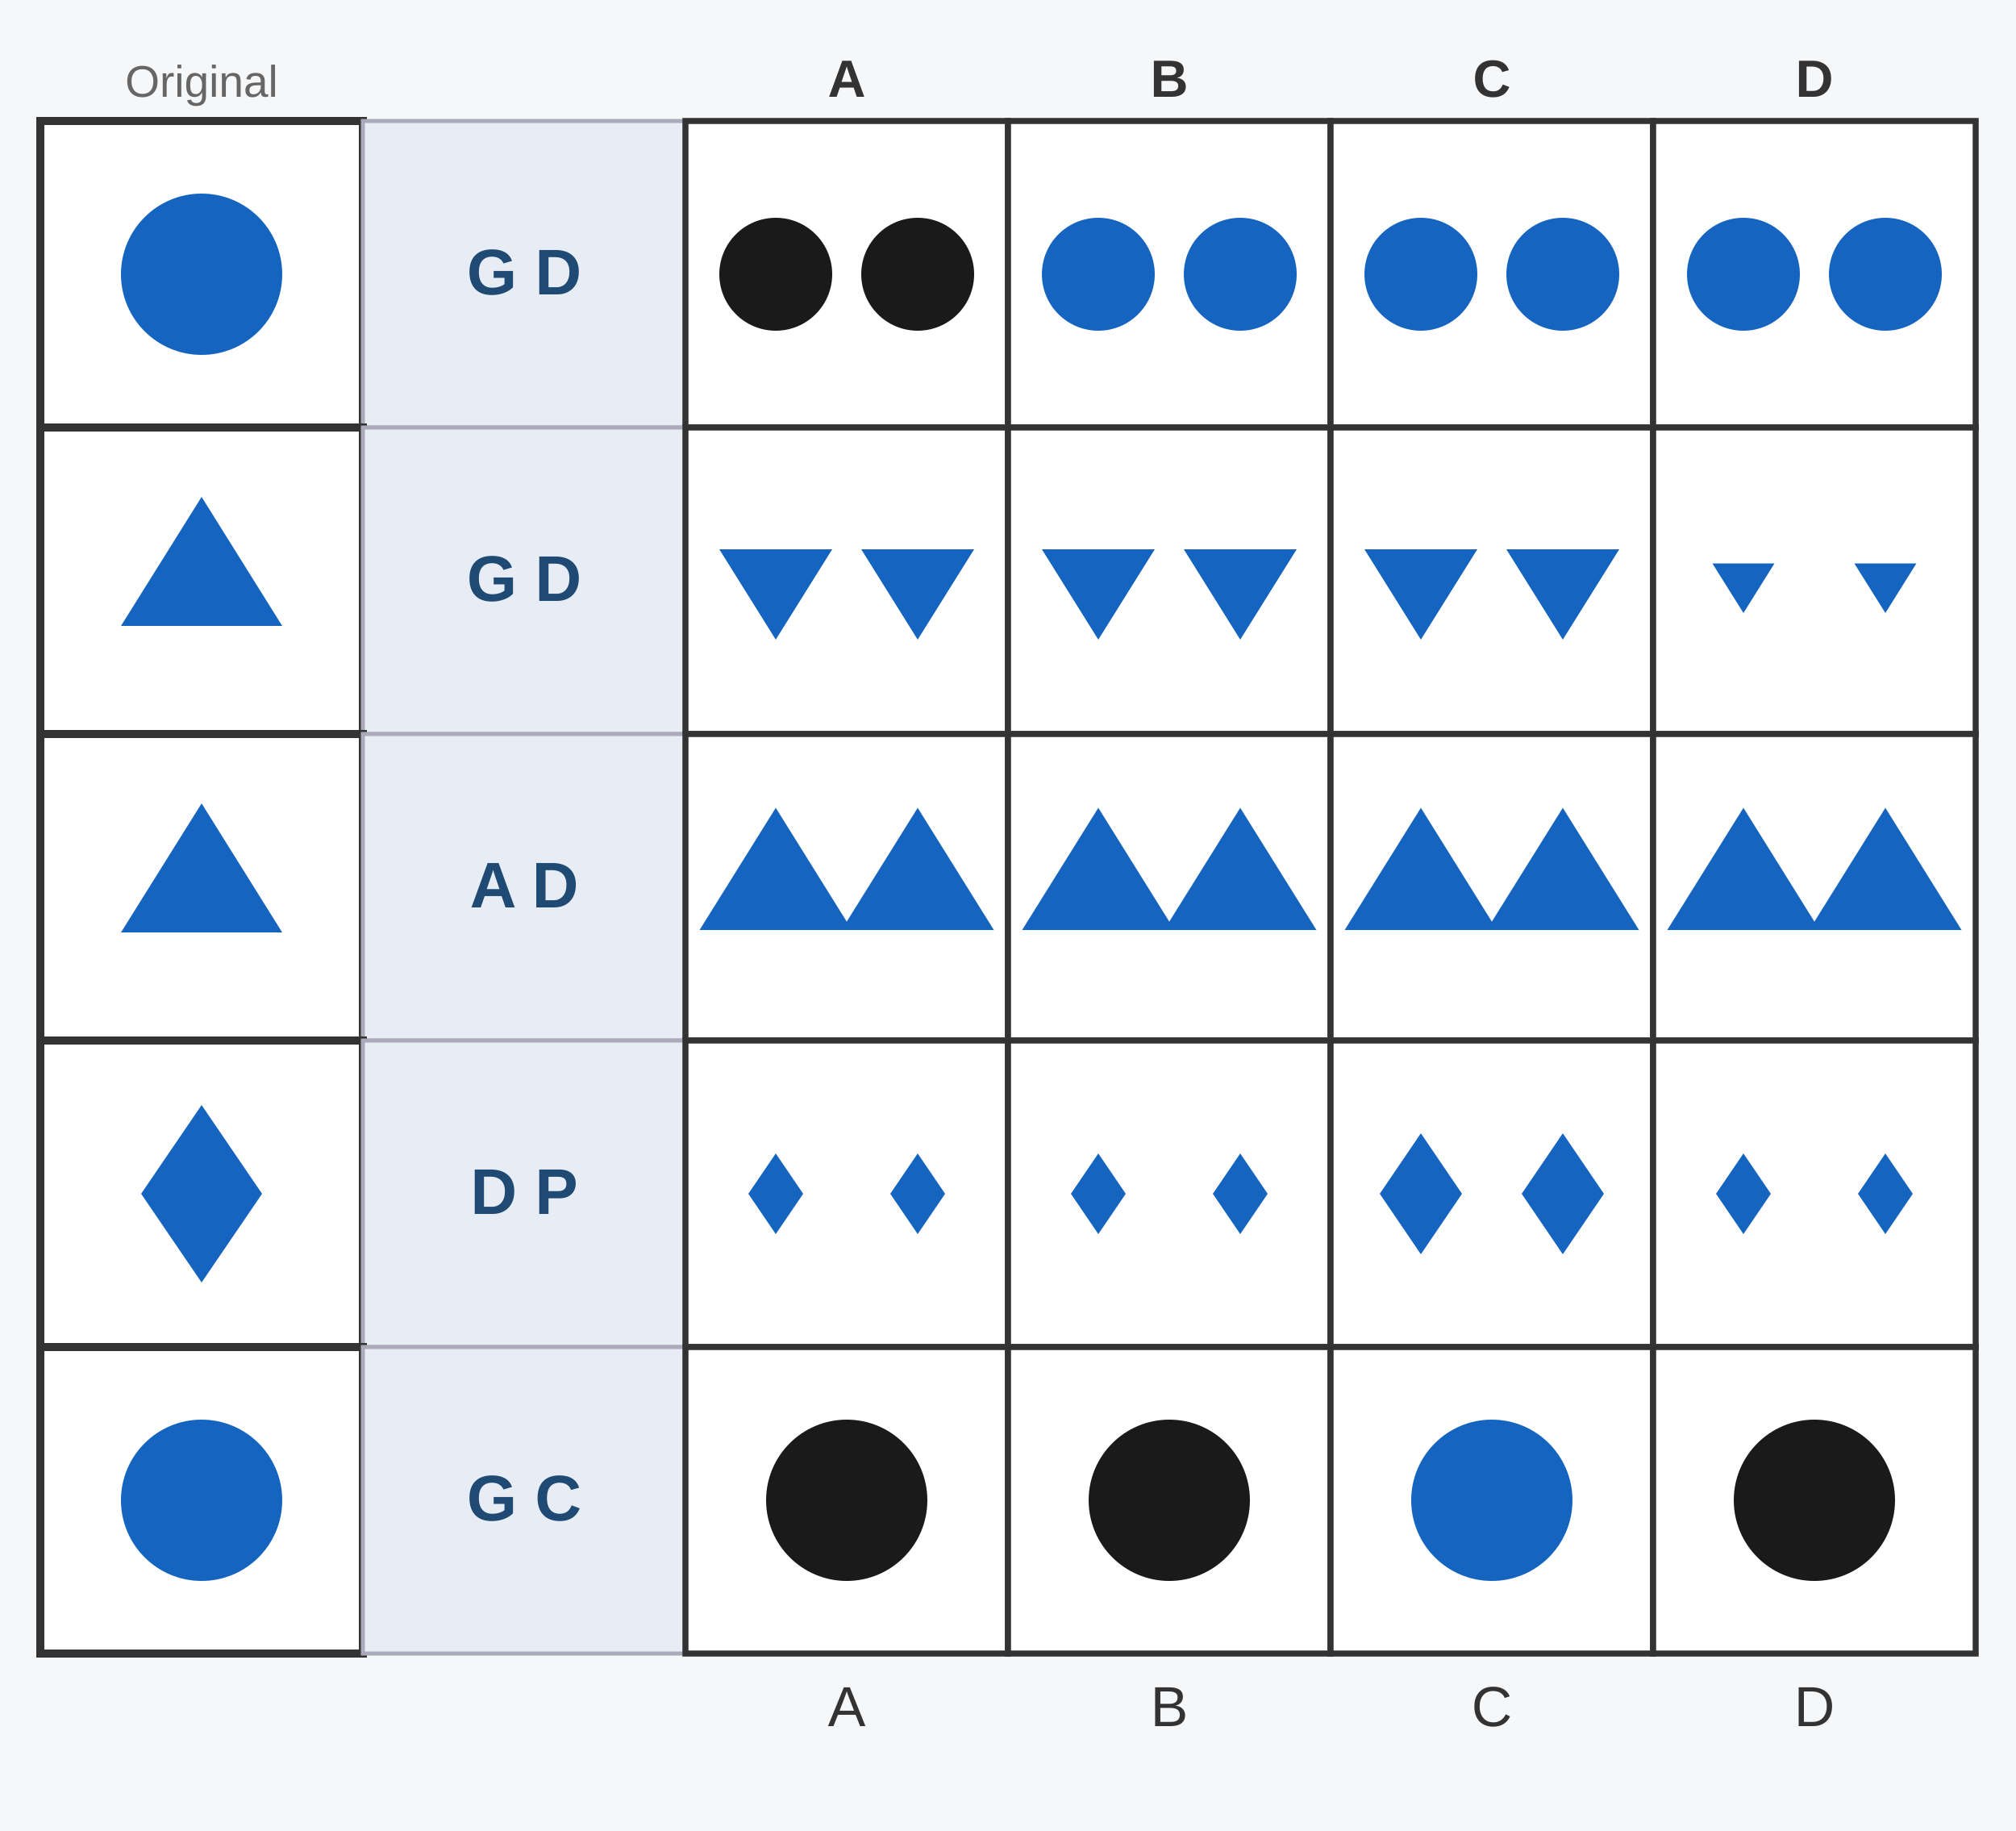
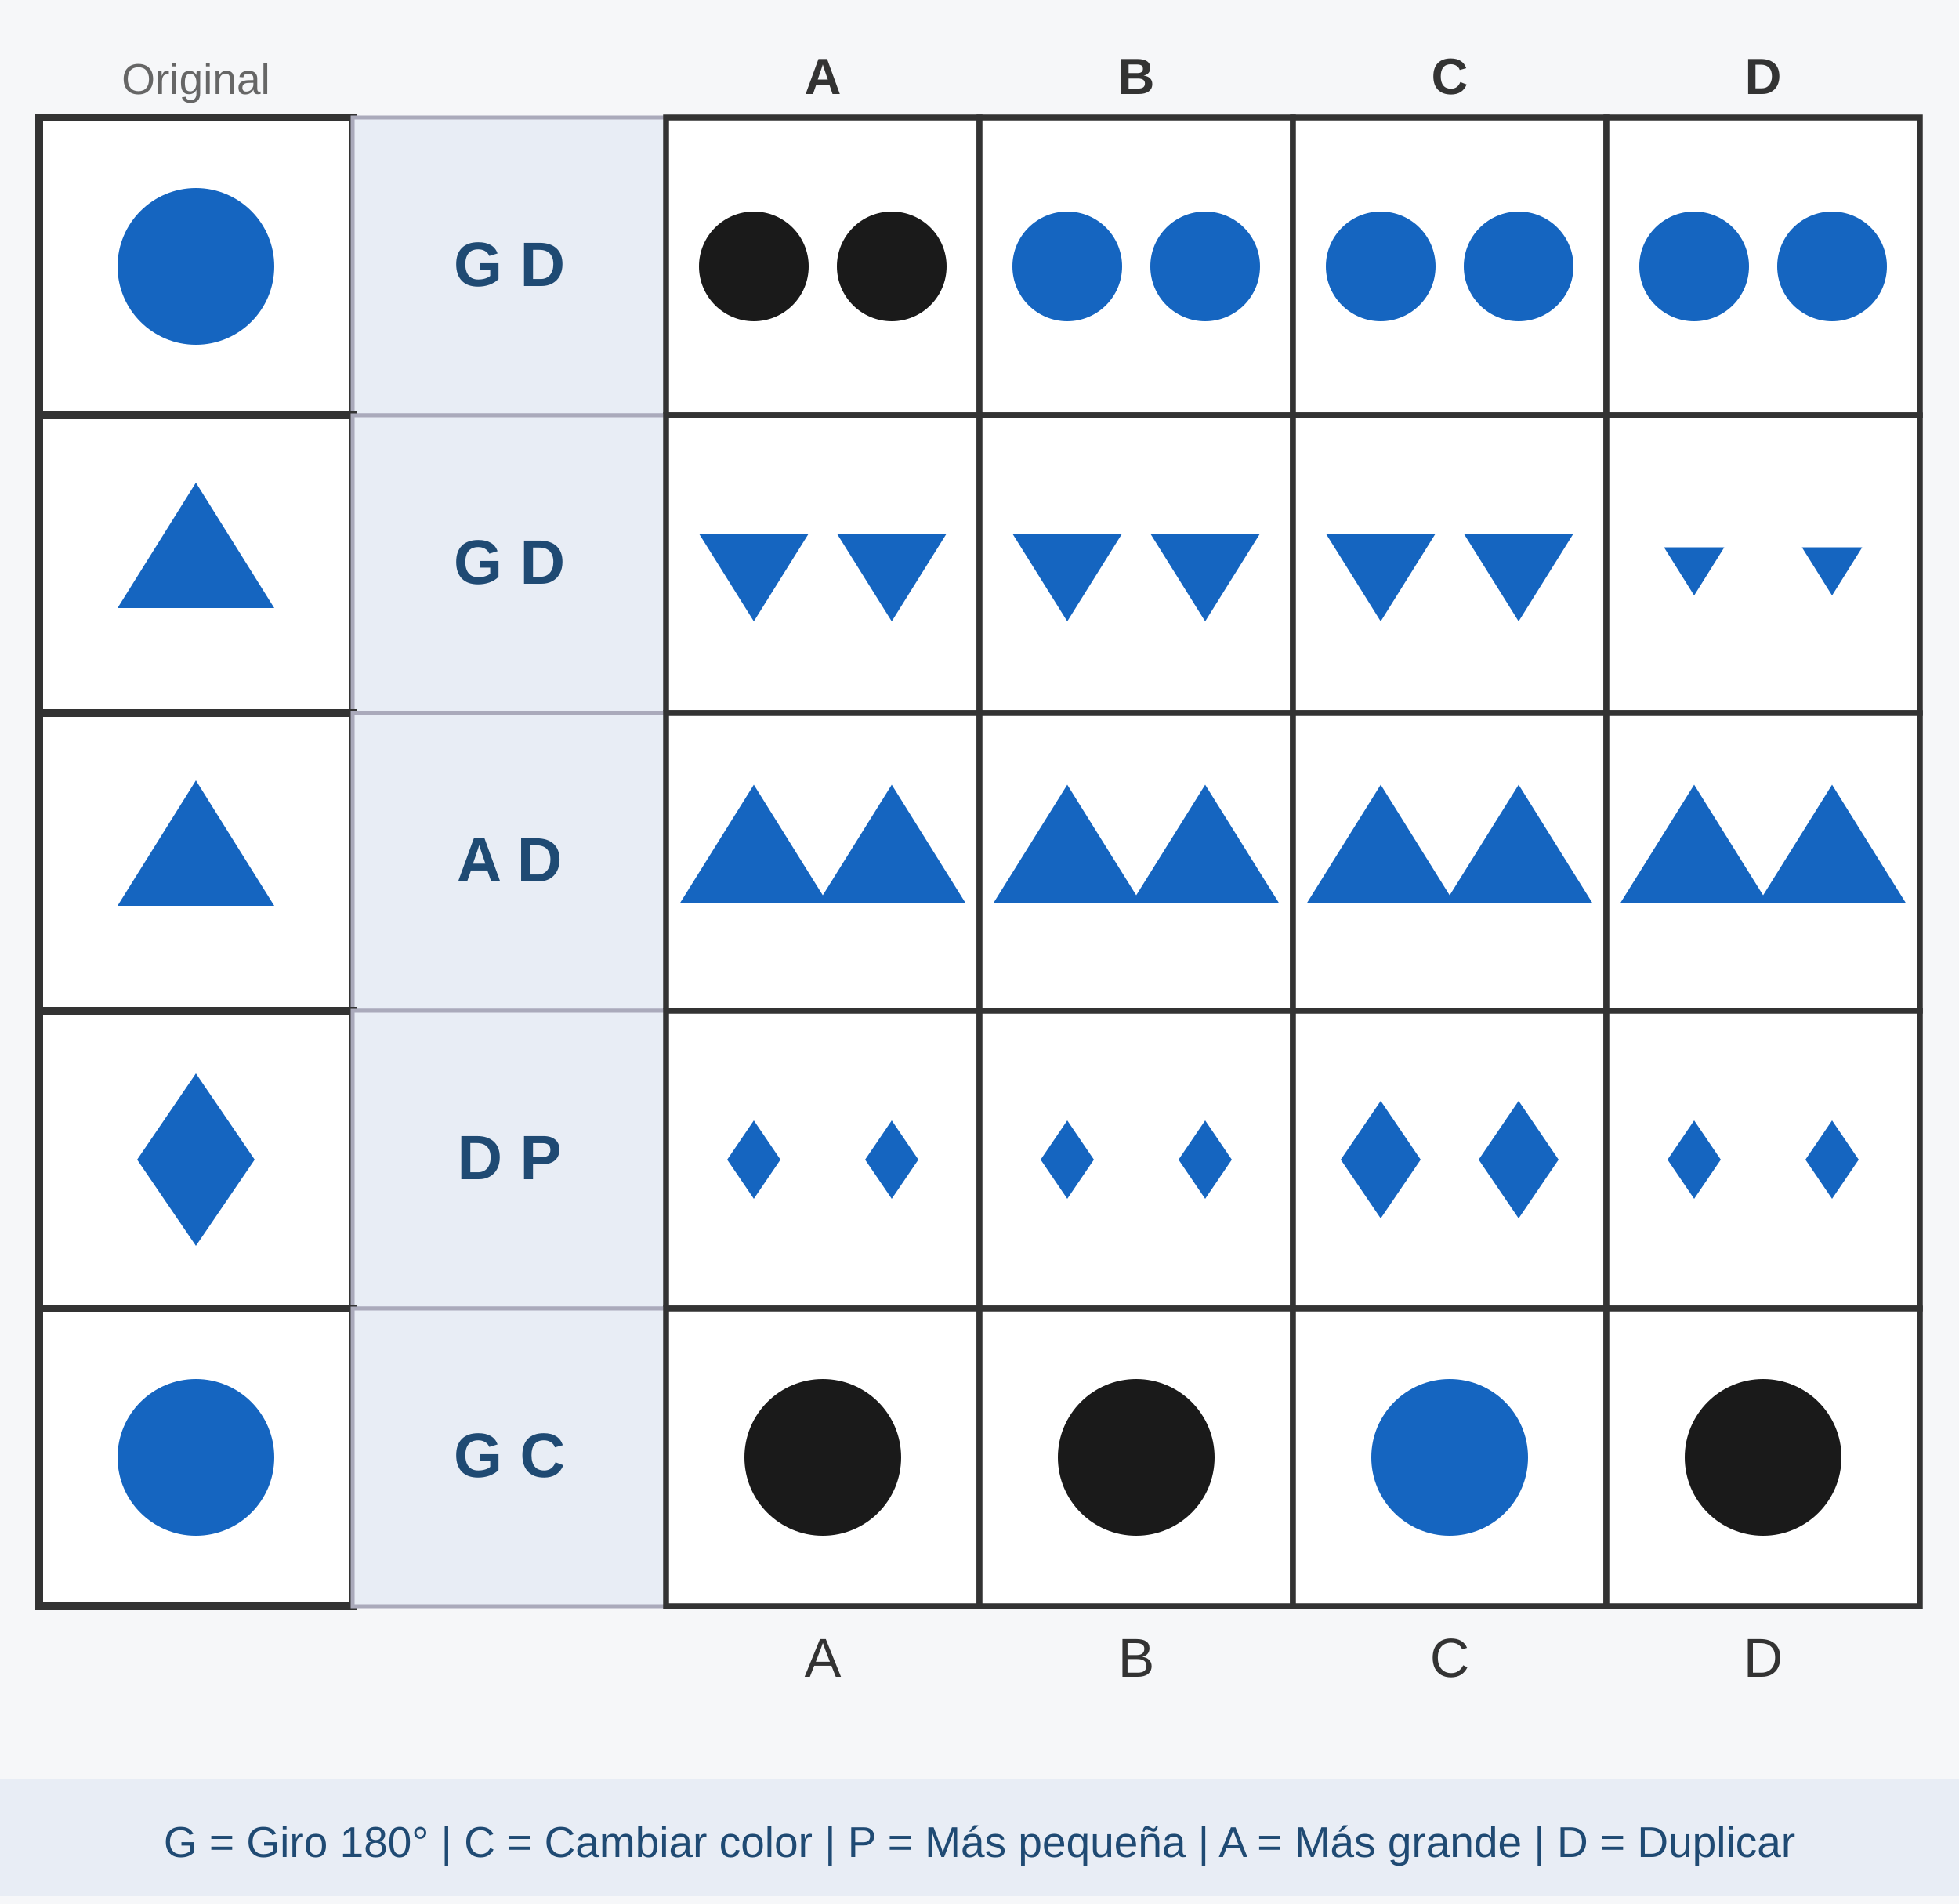
- <svg xmlns="http://www.w3.org/2000/svg" width="500" height="454" viewBox="0 0 500 454" font-family="Arial,sans-serif">
+ <svg xmlns="http://www.w3.org/2000/svg" width="500" height="486" viewBox="0 0 500 486" font-family="Arial,sans-serif">
  <rect width="100%" height="100%" fill="#f6f7f9" />
  <text x="50" y="24" font-size="11" fill="#666" text-anchor="middle">Original</text>
  <text x="210" y="24" font-size="13" font-weight="700" fill="#333" text-anchor="middle">A</text>
  <text x="290" y="24" font-size="13" font-weight="700" fill="#333" text-anchor="middle">B</text>
  <text x="370" y="24" font-size="13" font-weight="700" fill="#333" text-anchor="middle">C</text>
  <text x="450" y="24" font-size="13" font-weight="700" fill="#333" text-anchor="middle">D</text>
  <rect x="10" y="30" width="80" height="76" fill="white" stroke="#333" stroke-width="2" />
  <circle cx="50.0" cy="68.0" r="20.0" fill="#1565C0" />
  <rect x="90" y="30" width="80" height="76" fill="#e8edf5" stroke="#aab" stroke-width="1" />
  <text x="130" y="73" font-size="16" font-weight="700" fill="#1f4a73" text-anchor="middle">G D</text>
  <rect x="170" y="30" width="80" height="76" fill="white" stroke="#333" stroke-width="1.5" />
  <circle cx="192.4" cy="68.0" r="14.0" fill="#1a1a1a" />
  <circle cx="227.6" cy="68.0" r="14.0" fill="#1a1a1a" />
  <rect x="250" y="30" width="80" height="76" fill="white" stroke="#333" stroke-width="1.5" />
  <circle cx="272.4" cy="68.0" r="14.0" fill="#1565C0" />
  <circle cx="307.6" cy="68.0" r="14.0" fill="#1565C0" />
  <rect x="330" y="30" width="80" height="76" fill="white" stroke="#333" stroke-width="1.5" />
  <circle cx="352.4" cy="68.0" r="14.0" fill="#1565C0" />
  <circle cx="387.6" cy="68.0" r="14.0" fill="#1565C0" />
  <rect x="410" y="30" width="80" height="76" fill="white" stroke="#333" stroke-width="1.5" />
  <circle cx="432.4" cy="68.0" r="14.0" fill="#1565C0" />
  <circle cx="467.6" cy="68.0" r="14.0" fill="#1565C0" />
  <rect x="10" y="106" width="80" height="76" fill="white" stroke="#333" stroke-width="2" />
  <polygon points="50.0,123.2 30.0,155.2 70.0,155.2" fill="#1565C0" />
  <rect x="90" y="106" width="80" height="76" fill="#e8edf5" stroke="#aab" stroke-width="1" />
  <text x="130" y="149" font-size="16" font-weight="700" fill="#1f4a73" text-anchor="middle">G D</text>
  <rect x="170" y="106" width="80" height="76" fill="white" stroke="#333" stroke-width="1.5" />
  <polygon points="192.4,158.6 178.4,136.2 206.4,136.2" fill="#1565C0" />
  <polygon points="227.6,158.6 213.6,136.2 241.6,136.2" fill="#1565C0" />
  <rect x="250" y="106" width="80" height="76" fill="white" stroke="#333" stroke-width="1.5" />
  <polygon points="272.4,158.6 258.4,136.2 286.4,136.2" fill="#1565C0" />
  <polygon points="307.6,158.6 293.6,136.2 321.6,136.2" fill="#1565C0" />
  <rect x="330" y="106" width="80" height="76" fill="white" stroke="#333" stroke-width="1.5" />
  <polygon points="352.4,158.6 338.4,136.2 366.4,136.2" fill="#1565C0" />
  <polygon points="387.6,158.6 373.6,136.2 401.6,136.2" fill="#1565C0" />
  <rect x="410" y="106" width="80" height="76" fill="white" stroke="#333" stroke-width="1.5" />
  <polygon points="432.4,152.0 424.7,139.7 440.1,139.7" fill="#1565C0" />
  <polygon points="467.6,152.0 459.9,139.7 475.3,139.7" fill="#1565C0" />
  <rect x="10" y="182" width="80" height="76" fill="white" stroke="#333" stroke-width="2" />
  <polygon points="50.0,199.2 30.0,231.2 70.0,231.2" fill="#1565C0" />
  <rect x="90" y="182" width="80" height="76" fill="#e8edf5" stroke="#aab" stroke-width="1" />
  <text x="130" y="225" font-size="16" font-weight="700" fill="#1f4a73" text-anchor="middle">A D</text>
  <rect x="170" y="182" width="80" height="76" fill="white" stroke="#333" stroke-width="1.5" />
  <polygon points="192.4,200.3 173.5,230.6 211.3,230.6" fill="#1565C0" />
  <polygon points="227.6,200.3 208.7,230.6 246.5,230.6" fill="#1565C0" />
  <rect x="250" y="182" width="80" height="76" fill="white" stroke="#333" stroke-width="1.5" />
  <polygon points="272.4,200.3 253.5,230.6 291.3,230.6" fill="#1565C0" />
  <polygon points="307.6,200.3 288.7,230.6 326.5,230.6" fill="#1565C0" />
  <rect x="330" y="182" width="80" height="76" fill="white" stroke="#333" stroke-width="1.5" />
  <polygon points="352.4,200.3 333.5,230.6 371.3,230.6" fill="#1565C0" />
  <polygon points="387.6,200.3 368.7,230.6 406.5,230.6" fill="#1565C0" />
  <rect x="410" y="182" width="80" height="76" fill="white" stroke="#333" stroke-width="1.5" />
  <polygon points="432.4,200.3 413.5,230.6 451.3,230.6" fill="#1565C0" />
  <polygon points="467.6,200.3 448.7,230.6 486.5,230.6" fill="#1565C0" />
  <rect x="10" y="258" width="80" height="76" fill="white" stroke="#333" stroke-width="2" />
  <polygon points="50.0,274.0 65.0,296.0 50.0,318.0 35.0,296.0" fill="#1565C0" />
  <rect x="90" y="258" width="80" height="76" fill="#e8edf5" stroke="#aab" stroke-width="1" />
  <text x="130" y="301" font-size="16" font-weight="700" fill="#1f4a73" text-anchor="middle">D P</text>
  <rect x="170" y="258" width="80" height="76" fill="white" stroke="#333" stroke-width="1.5" />
  <polygon points="192.4,286.0 199.2,296.0 192.4,306.0 185.6,296.0" fill="#1565C0" />
  <polygon points="227.6,286.0 234.4,296.0 227.6,306.0 220.8,296.0" fill="#1565C0" />
  <rect x="250" y="258" width="80" height="76" fill="white" stroke="#333" stroke-width="1.5" />
  <polygon points="272.4,286.0 279.2,296.0 272.4,306.0 265.6,296.0" fill="#1565C0" />
  <polygon points="307.6,286.0 314.4,296.0 307.6,306.0 300.8,296.0" fill="#1565C0" />
  <rect x="330" y="258" width="80" height="76" fill="white" stroke="#333" stroke-width="1.5" />
  <polygon points="352.4,281.0 362.6,296.0 352.4,311.0 342.2,296.0" fill="#1565C0" />
  <polygon points="387.6,281.0 397.8,296.0 387.6,311.0 377.4,296.0" fill="#1565C0" />
  <rect x="410" y="258" width="80" height="76" fill="white" stroke="#333" stroke-width="1.5" />
  <polygon points="432.4,286.0 439.2,296.0 432.4,306.0 425.6,296.0" fill="#1565C0" />
  <polygon points="467.6,286.0 474.4,296.0 467.6,306.0 460.8,296.0" fill="#1565C0" />
  <rect x="10" y="334" width="80" height="76" fill="white" stroke="#333" stroke-width="2" />
  <circle cx="50.0" cy="372.0" r="20.0" fill="#1565C0" />
  <rect x="90" y="334" width="80" height="76" fill="#e8edf5" stroke="#aab" stroke-width="1" />
  <text x="130" y="377" font-size="16" font-weight="700" fill="#1f4a73" text-anchor="middle">G C</text>
  <rect x="170" y="334" width="80" height="76" fill="white" stroke="#333" stroke-width="1.5" />
  <circle cx="210.0" cy="372.0" r="20.0" fill="#1a1a1a" />
  <rect x="250" y="334" width="80" height="76" fill="white" stroke="#333" stroke-width="1.5" />
  <circle cx="290.0" cy="372.0" r="20.0" fill="#1a1a1a" />
  <rect x="330" y="334" width="80" height="76" fill="white" stroke="#333" stroke-width="1.5" />
  <circle cx="370.0" cy="372.0" r="20.0" fill="#1565C0" />
  <rect x="410" y="334" width="80" height="76" fill="white" stroke="#333" stroke-width="1.5" />
  <circle cx="450.0" cy="372.0" r="20.0" fill="#1a1a1a" />
  <text x="210" y="428" font-size="14" font-weight="normal" fill="#333" text-anchor="middle">A</text>
  <text x="290" y="428" font-size="14" font-weight="normal" fill="#333" text-anchor="middle">B</text>
  <text x="370" y="428" font-size="14" font-weight="normal" fill="#333" text-anchor="middle">C</text>
  <text x="450" y="428" font-size="14" font-weight="normal" fill="#333" text-anchor="middle">D</text>
+   <rect x="0" y="454" width="500" height="30" fill="#e8edf5" />
+   <text x="250" y="474" font-size="11" fill="#1f4a73" text-anchor="middle" font-family="Arial,sans-serif">G = Giro 180°  |  C = Cambiar color  |  P = Más pequeña  |  A = Más grande  |  D = Duplicar</text>
</svg>
